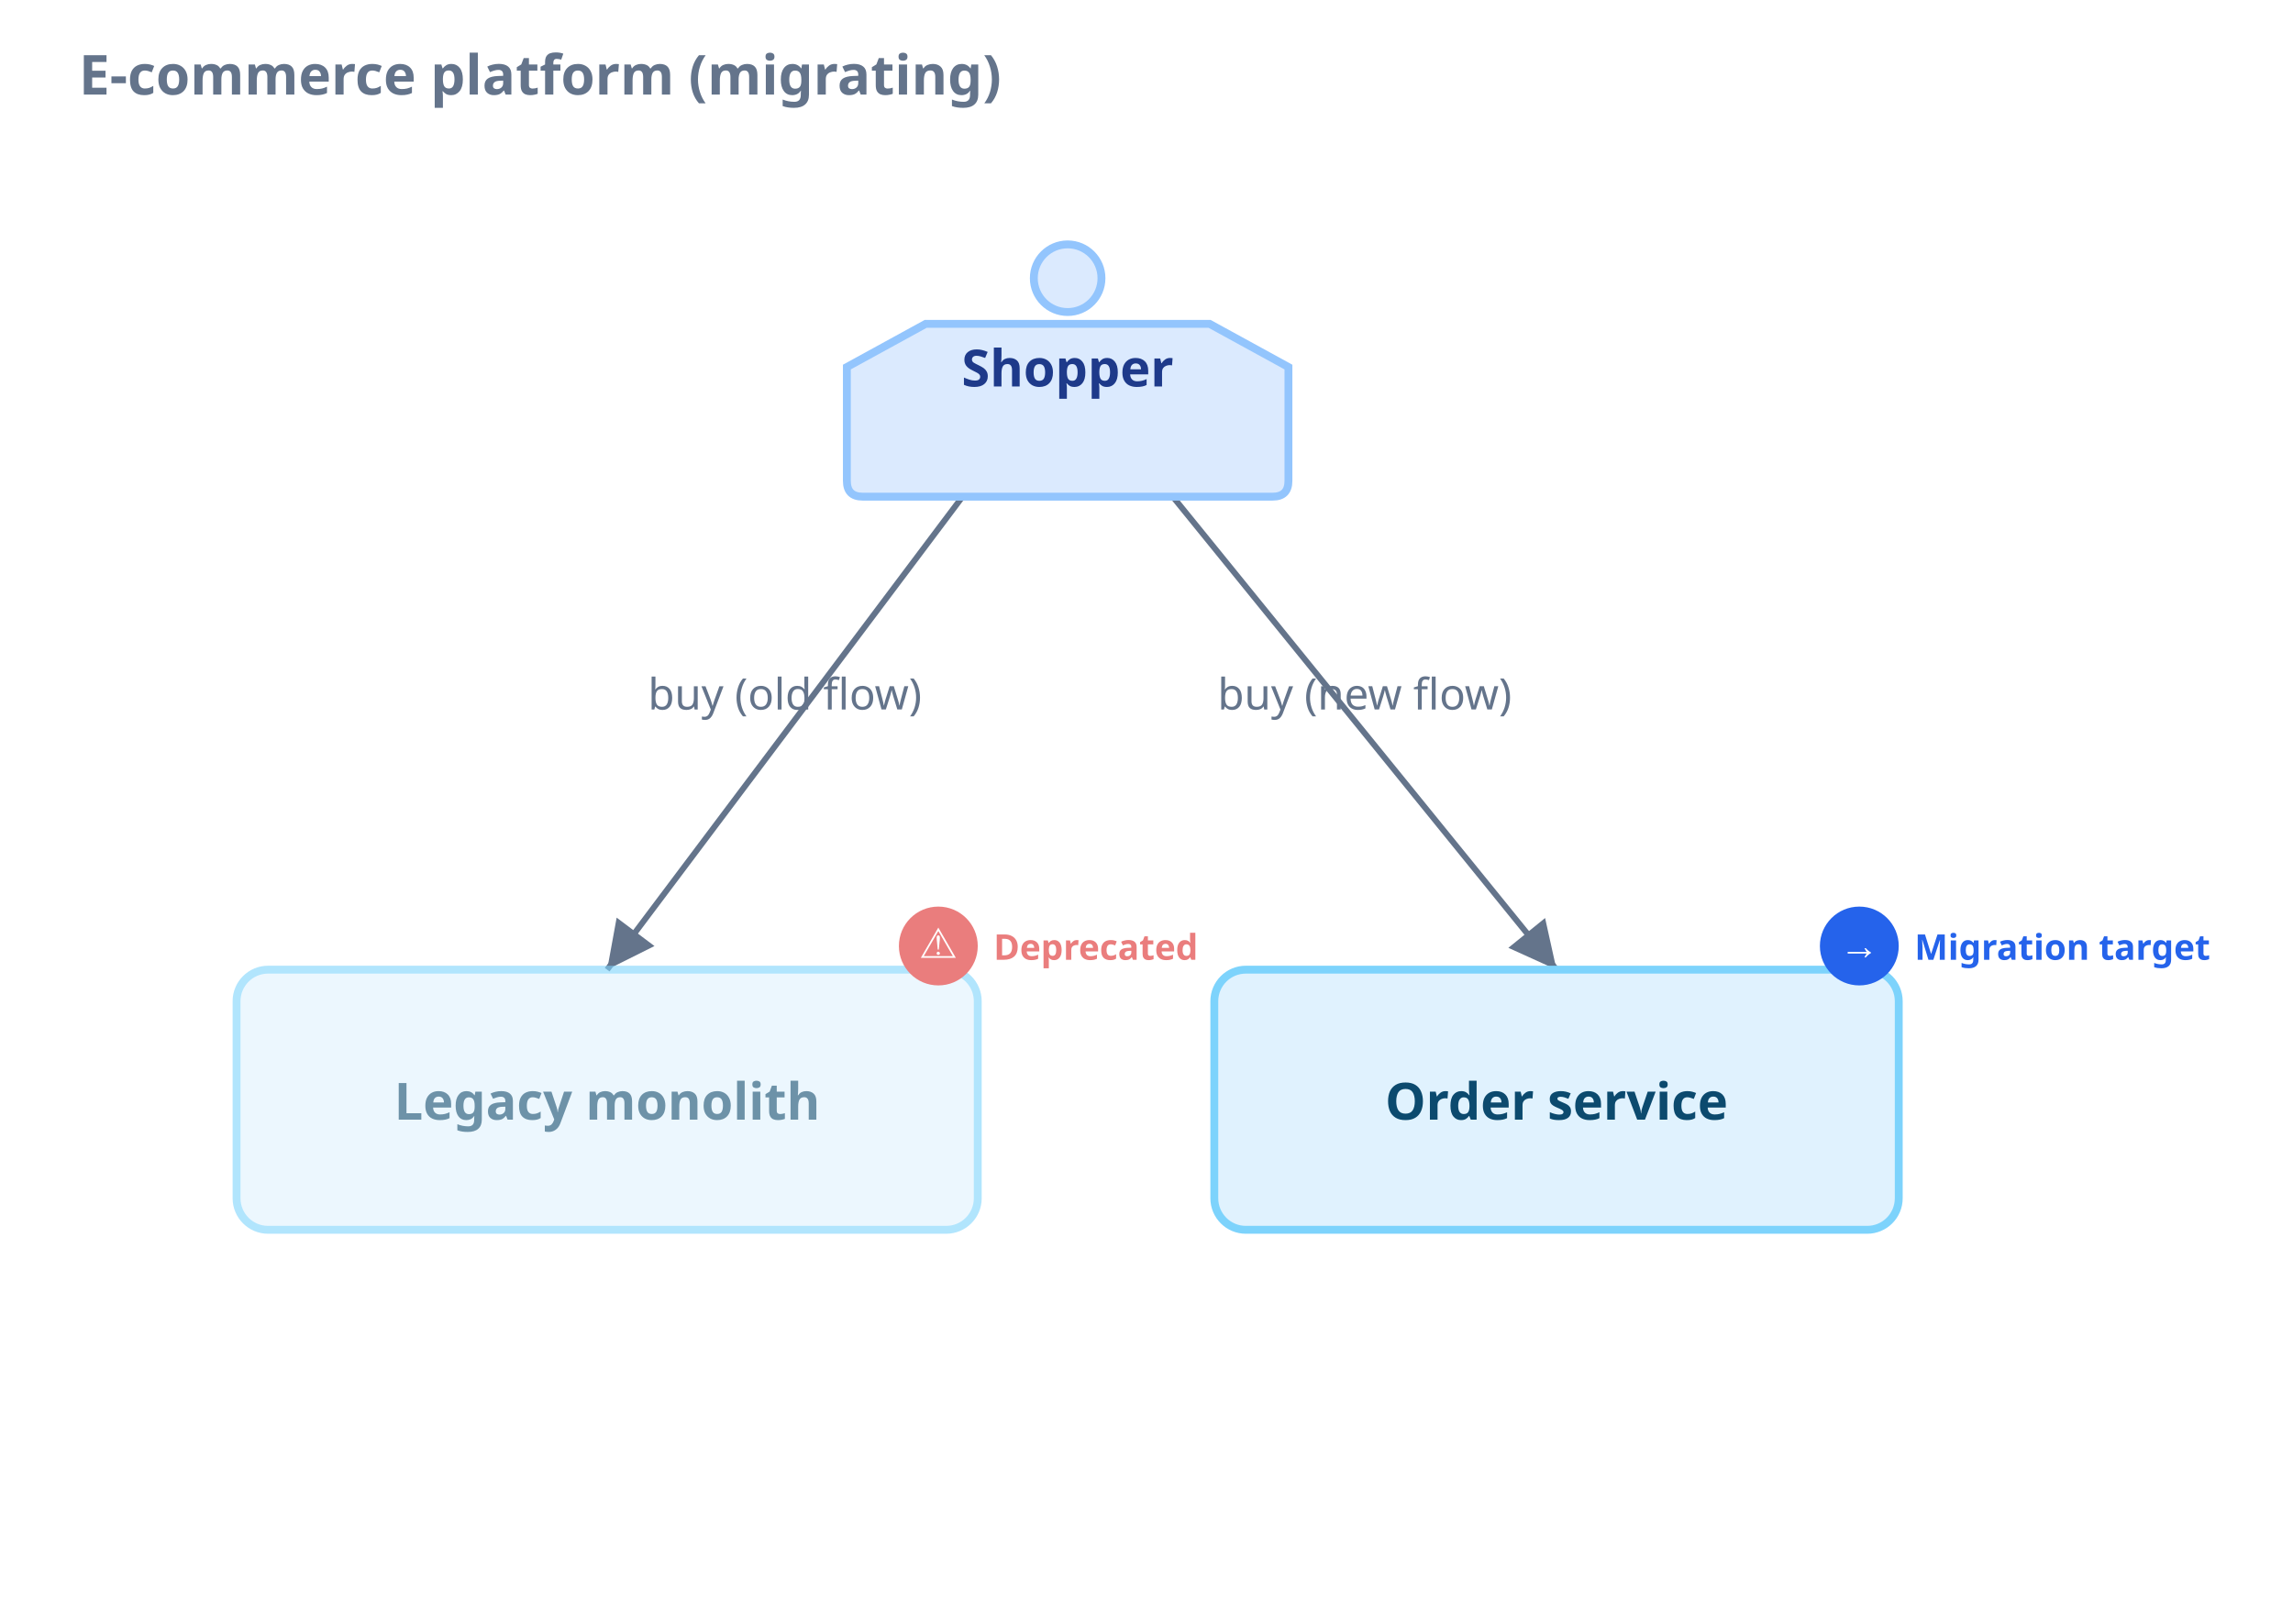
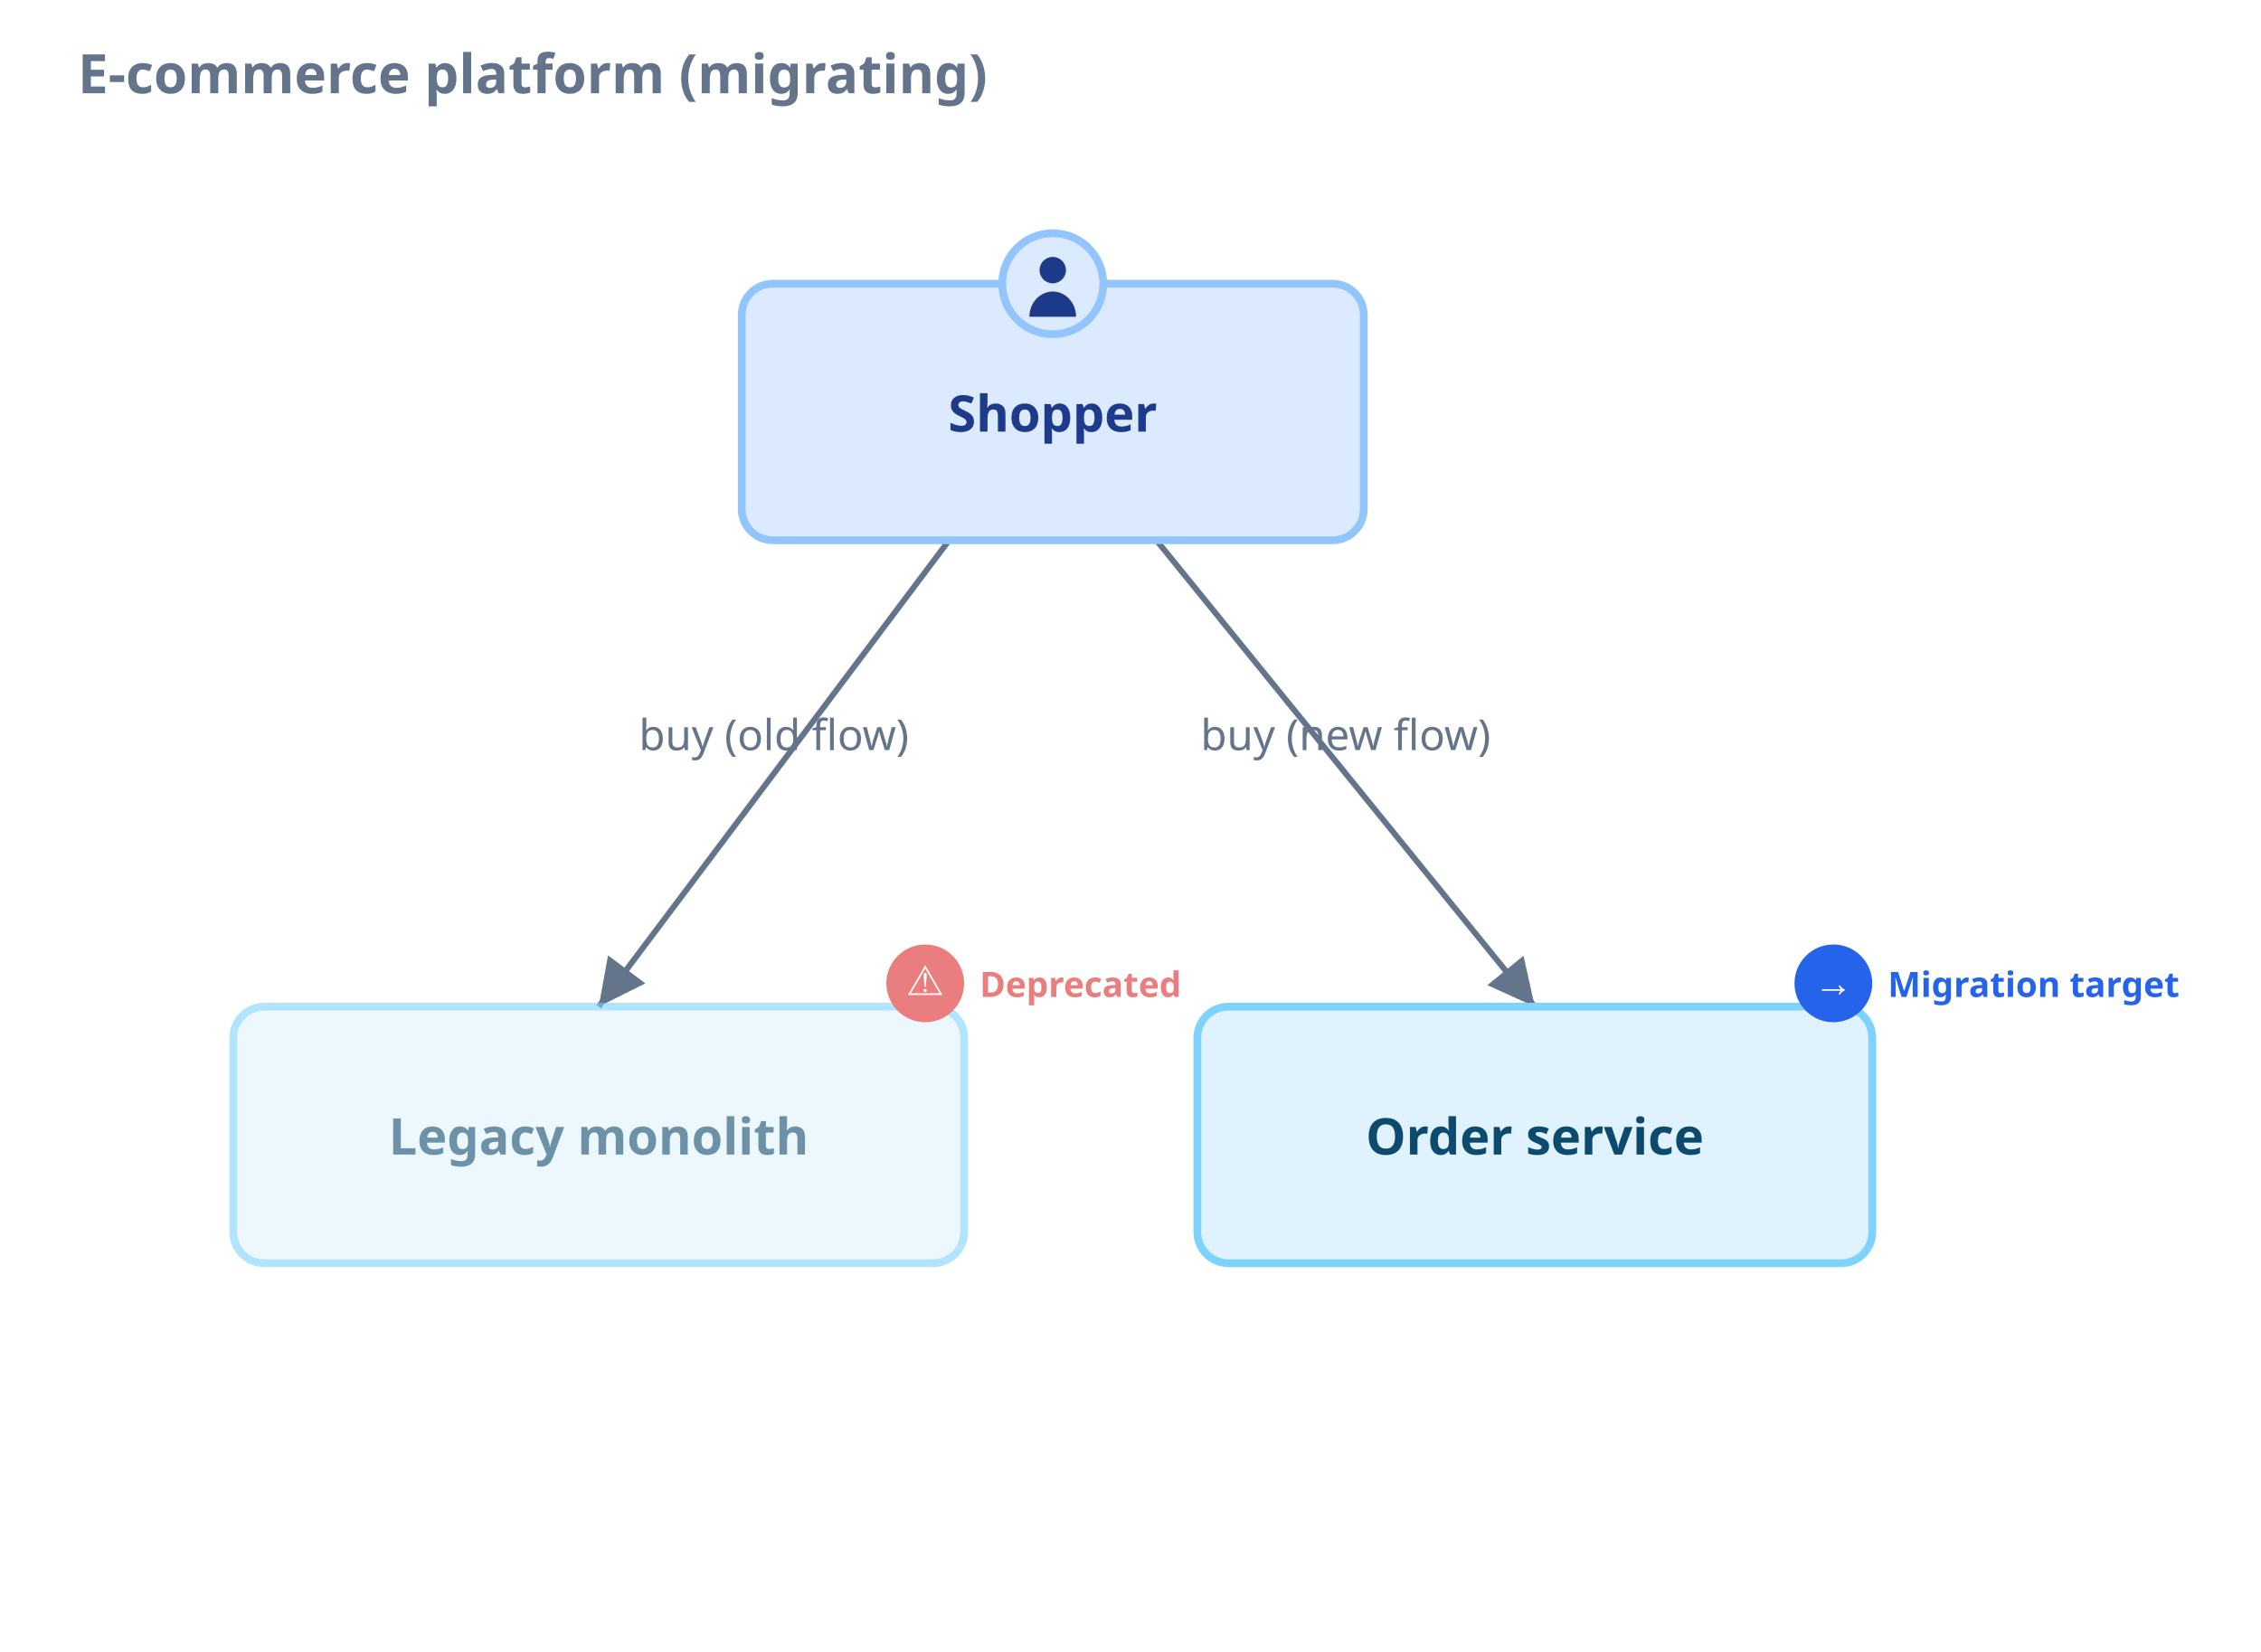
- <svg xmlns="http://www.w3.org/2000/svg" viewBox="0 0 581.6 412" width="581.6" height="412">
+ <svg xmlns="http://www.w3.org/2000/svg" viewBox="0 0 581.6 425" width="581.6" height="425">
  <defs>
    <marker id="arrow-default" viewBox="0 0 10 10" refX="10" refY="5" markerWidth="8" markerHeight="8" orient="auto-start-reverse">
      <path d="M 0 0 L 10 5 L 0 10 z" fill="#64748B" />
    </marker>
  </defs>
-   <rect width="581.6" height="412" fill="#FFFFFF" rx="0" />
+   <rect width="581.6" height="425" fill="#FFFFFF" rx="0" />
  <text x="20" y="24" fill="#64748B" font-size="14px" font-family="sans-serif" font-weight="bold">E-commerce platform (migrating)</text>
  <g class="edges">
    <g data-edge-from="Customer" data-edge-to="LegacyMonolith" data-edge-kind="sync" data-edge-canonical-id="Customer-&gt;LegacyMonolith" data-edge-label="buy (old flow)" class="krs-edge krs-edge--interactive">
-       <line x1="244.133" y1="126" x2="154" y2="246" stroke="transparent" stroke-width="14" stroke-linecap="butt" class="krs-edge__hitline" />
-       <line x1="244.133" y1="126" x2="154" y2="246" stroke="#64748B" stroke-width="1.5" marker-end="url(#arrow-default)" />
-       <text x="199.067" y="180" text-anchor="middle" fill="#64748B" font-size="11px" font-family="sans-serif">buy (old flow)</text>
+       <line x1="244.133" y1="139" x2="154" y2="259" stroke="transparent" stroke-width="14" stroke-linecap="butt" class="krs-edge__hitline" />
+       <line x1="244.133" y1="139" x2="154" y2="259" stroke="#64748B" stroke-width="1.5" marker-end="url(#arrow-default)" />
+       <text x="199.067" y="193" text-anchor="middle" fill="#64748B" font-size="11px" font-family="sans-serif">buy (old flow)</text>
    </g>
    <g data-edge-from="Customer" data-edge-to="OrderService" data-edge-kind="sync" data-edge-canonical-id="Customer-&gt;OrderService" data-edge-label="buy (new flow)" class="krs-edge krs-edge--interactive">
-       <line x1="297.467" y1="126" x2="394.8" y2="246" stroke="transparent" stroke-width="14" stroke-linecap="butt" class="krs-edge__hitline" />
-       <line x1="297.467" y1="126" x2="394.8" y2="246" stroke="#64748B" stroke-width="1.5" marker-end="url(#arrow-default)" />
-       <text x="346.133" y="180" text-anchor="middle" fill="#64748B" font-size="11px" font-family="sans-serif">buy (new flow)</text>
+       <line x1="297.467" y1="139" x2="394.8" y2="259" stroke="transparent" stroke-width="14" stroke-linecap="butt" class="krs-edge__hitline" />
+       <line x1="297.467" y1="139" x2="394.8" y2="259" stroke="#64748B" stroke-width="1.5" marker-end="url(#arrow-default)" />
+       <text x="346.133" y="193" text-anchor="middle" fill="#64748B" font-size="11px" font-family="sans-serif">buy (new flow)</text>
    </g>
  </g>
  <g class="nodes">
    <g data-node-id="Customer" data-node-kind="user" data-has-children="false" data-has-description="false">
-       <circle cx="270.8" cy="70.58" r="8.58" fill="#DBEAFE" stroke="#93C5FD" stroke-width="2" />
-       <path d="M234.8 82.16 L306.8 82.16 L326.8 93.12 L326.8 122 Q326.8 126 322.8 126 L218.8 126 Q214.8 126 214.8 122 L214.8 93.12 Z" fill="#DBEAFE" stroke="#93C5FD" stroke-width="2" />
-       <text x="270.8" y="93" text-anchor="middle" dominant-baseline="central" fill="#1E3A8A" font-size="13px" font-weight="bold" font-family="sans-serif">Shopper</text>
+       <rect x="190.8" y="73" width="160" height="66" rx="8" ry="8" fill="#DBEAFE" stroke="#93C5FD" stroke-width="2" />
+       <circle cx="270.8" cy="73" r="13" fill="#DBEAFE" stroke="#93C5FD" stroke-width="2" />
+       <circle cx="270.8" cy="69.5" r="3.4" fill="#1E3A8A" />
+       <path d="M264.8 81.5 a6 6.5 0 0 1 12 0 Z" fill="#1E3A8A" />
+       <text x="270.8" y="106" text-anchor="middle" dominant-baseline="central" fill="#1E3A8A" font-size="13px" font-weight="bold" font-family="sans-serif">Shopper</text>
    </g>
    <g data-node-id="LegacyMonolith" data-node-kind="service" data-has-children="true" data-has-description="false" style="cursor: pointer" opacity="0.6">
-       <rect x="60" y="246" width="188" height="66" rx="8" ry="8" fill="#E0F2FE" stroke="#7DD3FC" stroke-width="2" />
-       <text x="154" y="279" text-anchor="middle" dominant-baseline="central" fill="#0C4A6E" font-size="13px" font-weight="bold" font-family="sans-serif">Legacy monolith</text>
+       <rect x="60" y="259" width="188" height="66" rx="8" ry="8" fill="#E0F2FE" stroke="#7DD3FC" stroke-width="2" />
+       <text x="154" y="292" text-anchor="middle" dominant-baseline="central" fill="#0C4A6E" font-size="13px" font-weight="bold" font-family="sans-serif">Legacy monolith</text>
      <g data-node-badge="LegacyMonolith">
-         <circle cx="238" cy="240" r="10" fill="#DC2626" />
-         <text x="238" y="240" text-anchor="middle" dominant-baseline="central" fill="white" font-size="10px">⚠</text>
-         <text x="252" y="240" dominant-baseline="central" fill="#DC2626" font-size="9px" font-weight="bold" font-family="sans-serif">Deprecated</text>
+         <circle cx="238" cy="253" r="10" fill="#DC2626" />
+         <text x="238" y="253" text-anchor="middle" dominant-baseline="central" fill="white" font-size="10px">⚠</text>
+         <text x="252" y="253" dominant-baseline="central" fill="#DC2626" font-size="9px" font-weight="bold" font-family="sans-serif">Deprecated</text>
      </g>
    </g>
    <g data-node-id="OrderService" data-node-kind="service" data-has-children="true" data-has-description="false" style="cursor: pointer">
-       <rect x="308" y="246" width="173.6" height="66" rx="8" ry="8" fill="#E0F2FE" stroke="#7DD3FC" stroke-width="2" />
-       <text x="394.8" y="279" text-anchor="middle" dominant-baseline="central" fill="#0C4A6E" font-size="13px" font-weight="bold" font-family="sans-serif">Order service</text>
+       <rect x="308" y="259" width="173.6" height="66" rx="8" ry="8" fill="#E0F2FE" stroke="#7DD3FC" stroke-width="2" />
+       <text x="394.8" y="292" text-anchor="middle" dominant-baseline="central" fill="#0C4A6E" font-size="13px" font-weight="bold" font-family="sans-serif">Order service</text>
      <g data-node-badge="OrderService">
-         <circle cx="471.6" cy="240" r="10" fill="#2563EB" />
-         <text x="471.6" y="240" text-anchor="middle" dominant-baseline="central" fill="white" font-size="10px">→</text>
-         <text x="485.6" y="240" dominant-baseline="central" fill="#2563EB" font-size="9px" font-weight="bold" font-family="sans-serif">Migration target</text>
+         <circle cx="471.6" cy="253" r="10" fill="#2563EB" />
+         <text x="471.6" y="253" text-anchor="middle" dominant-baseline="central" fill="white" font-size="10px">→</text>
+         <text x="485.6" y="253" dominant-baseline="central" fill="#2563EB" font-size="9px" font-weight="bold" font-family="sans-serif">Migration target</text>
      </g>
    </g>
  </g>
</svg>
